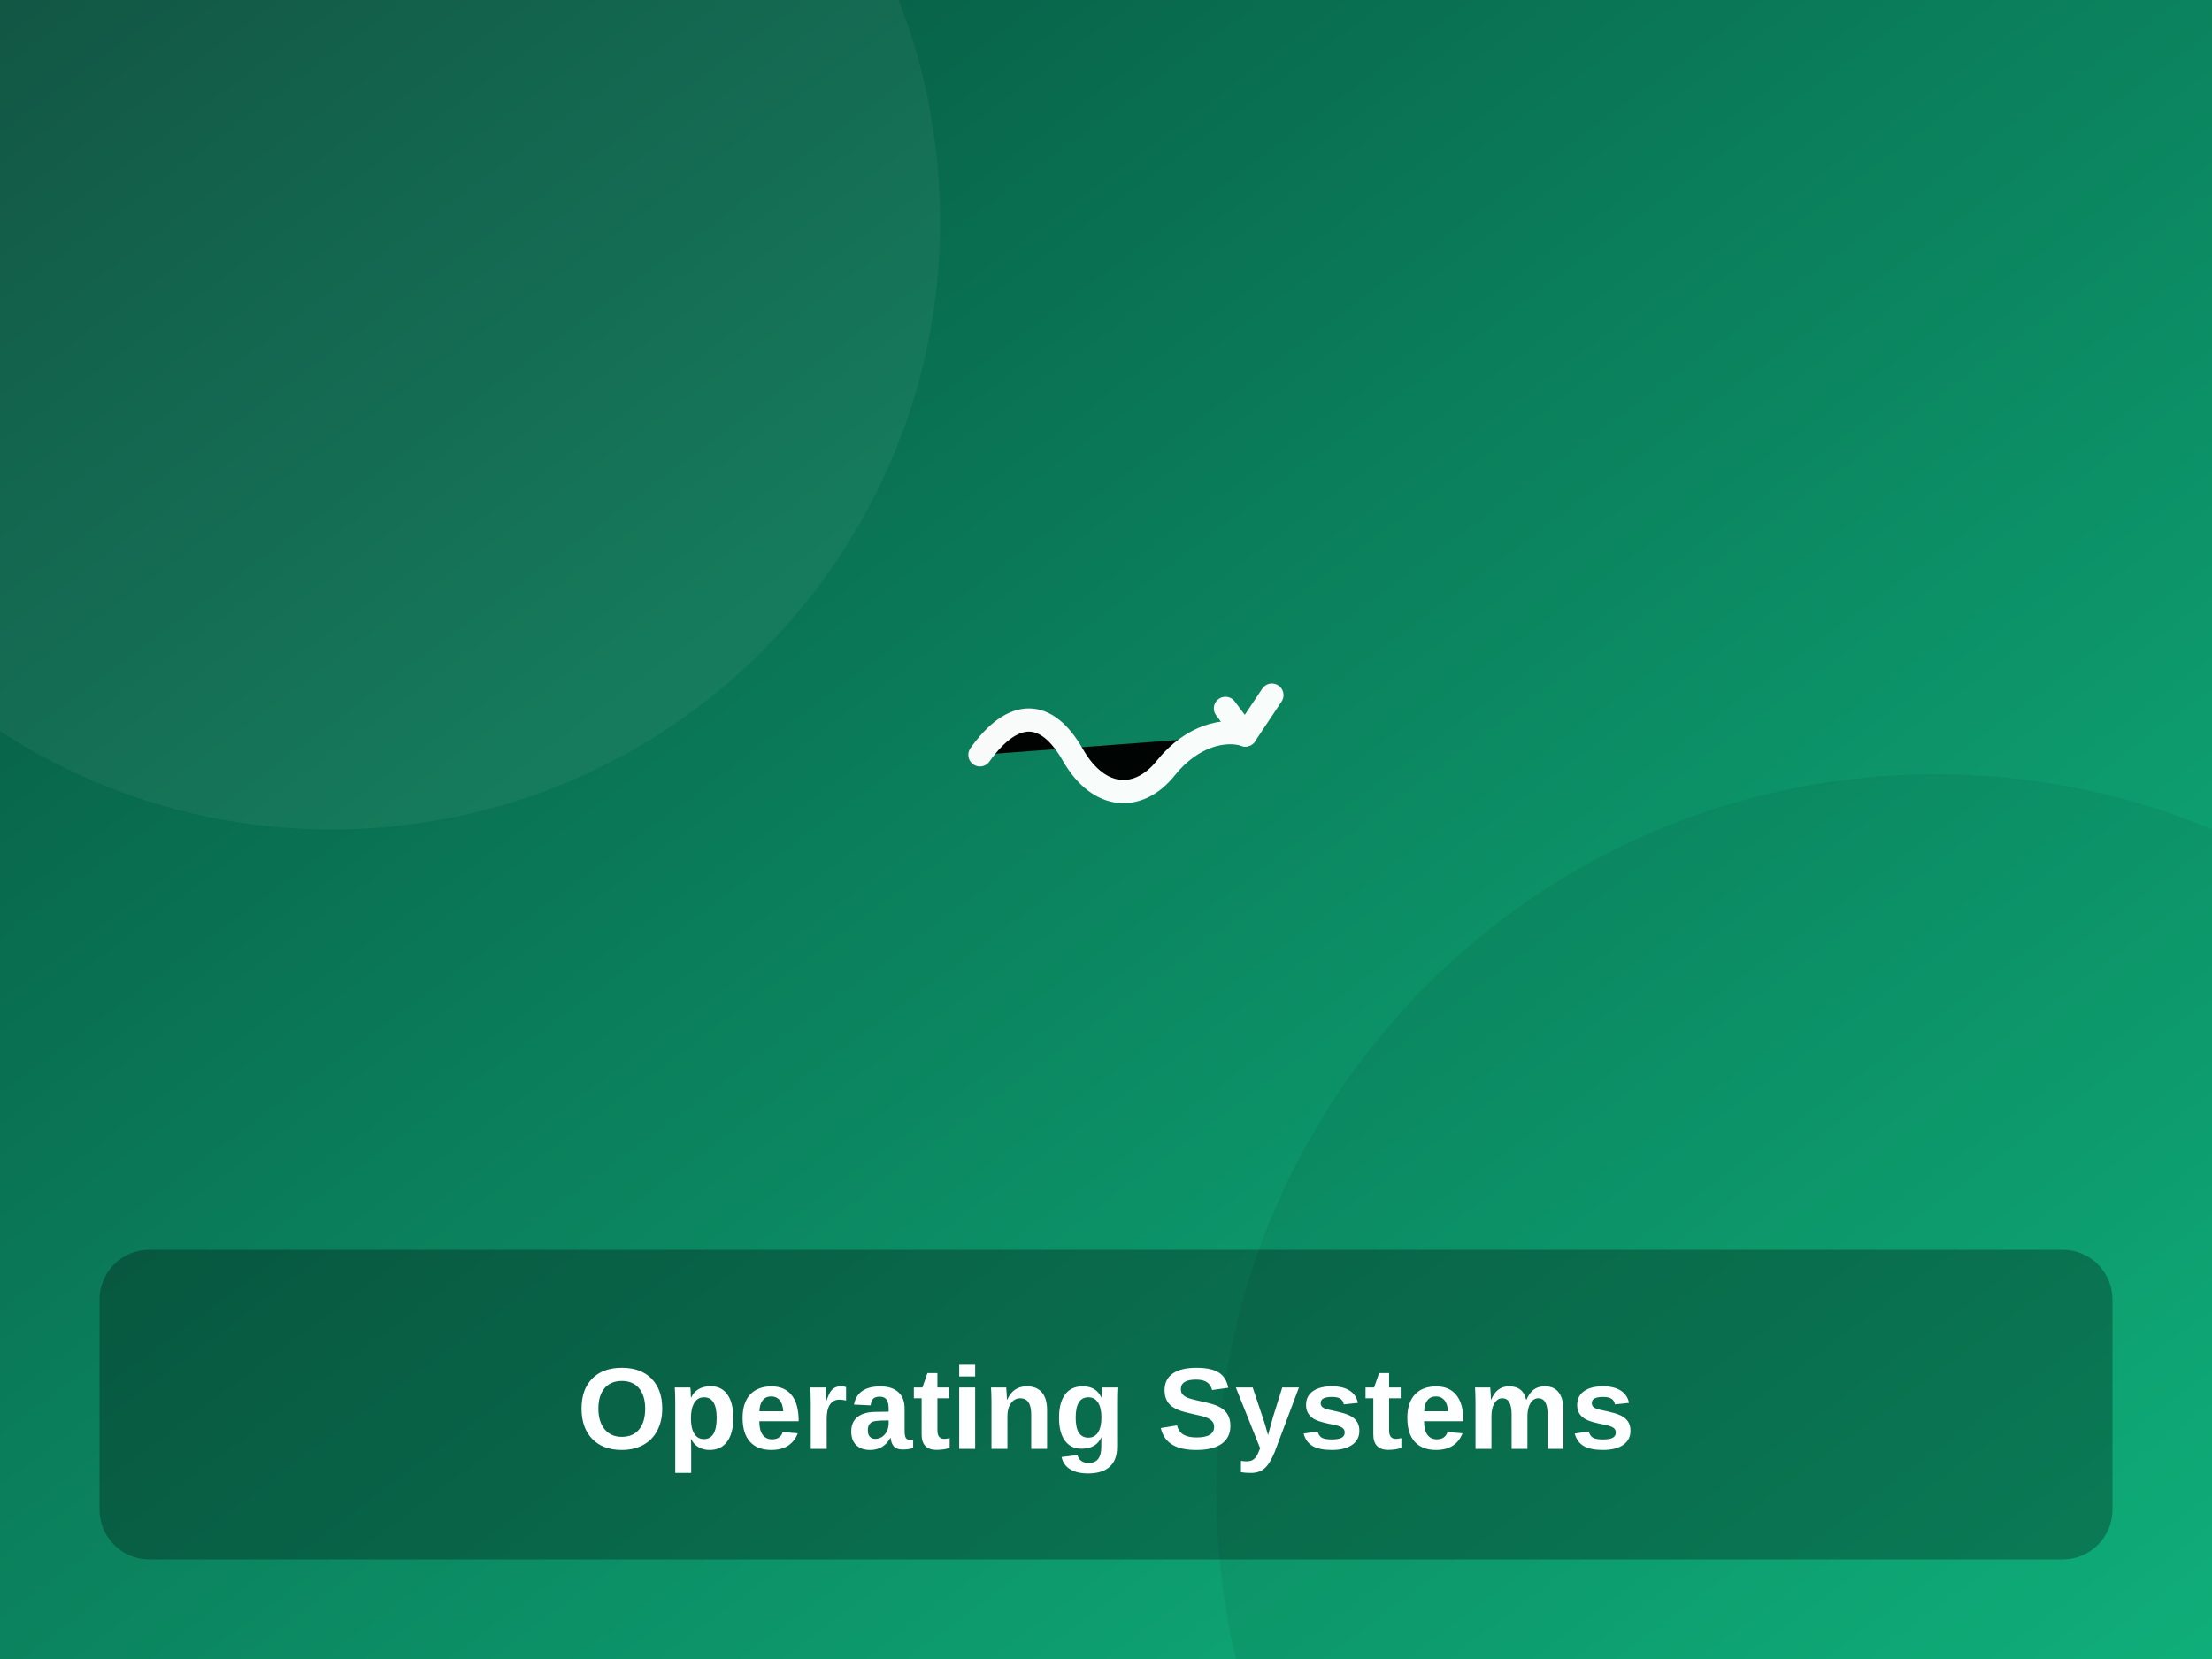
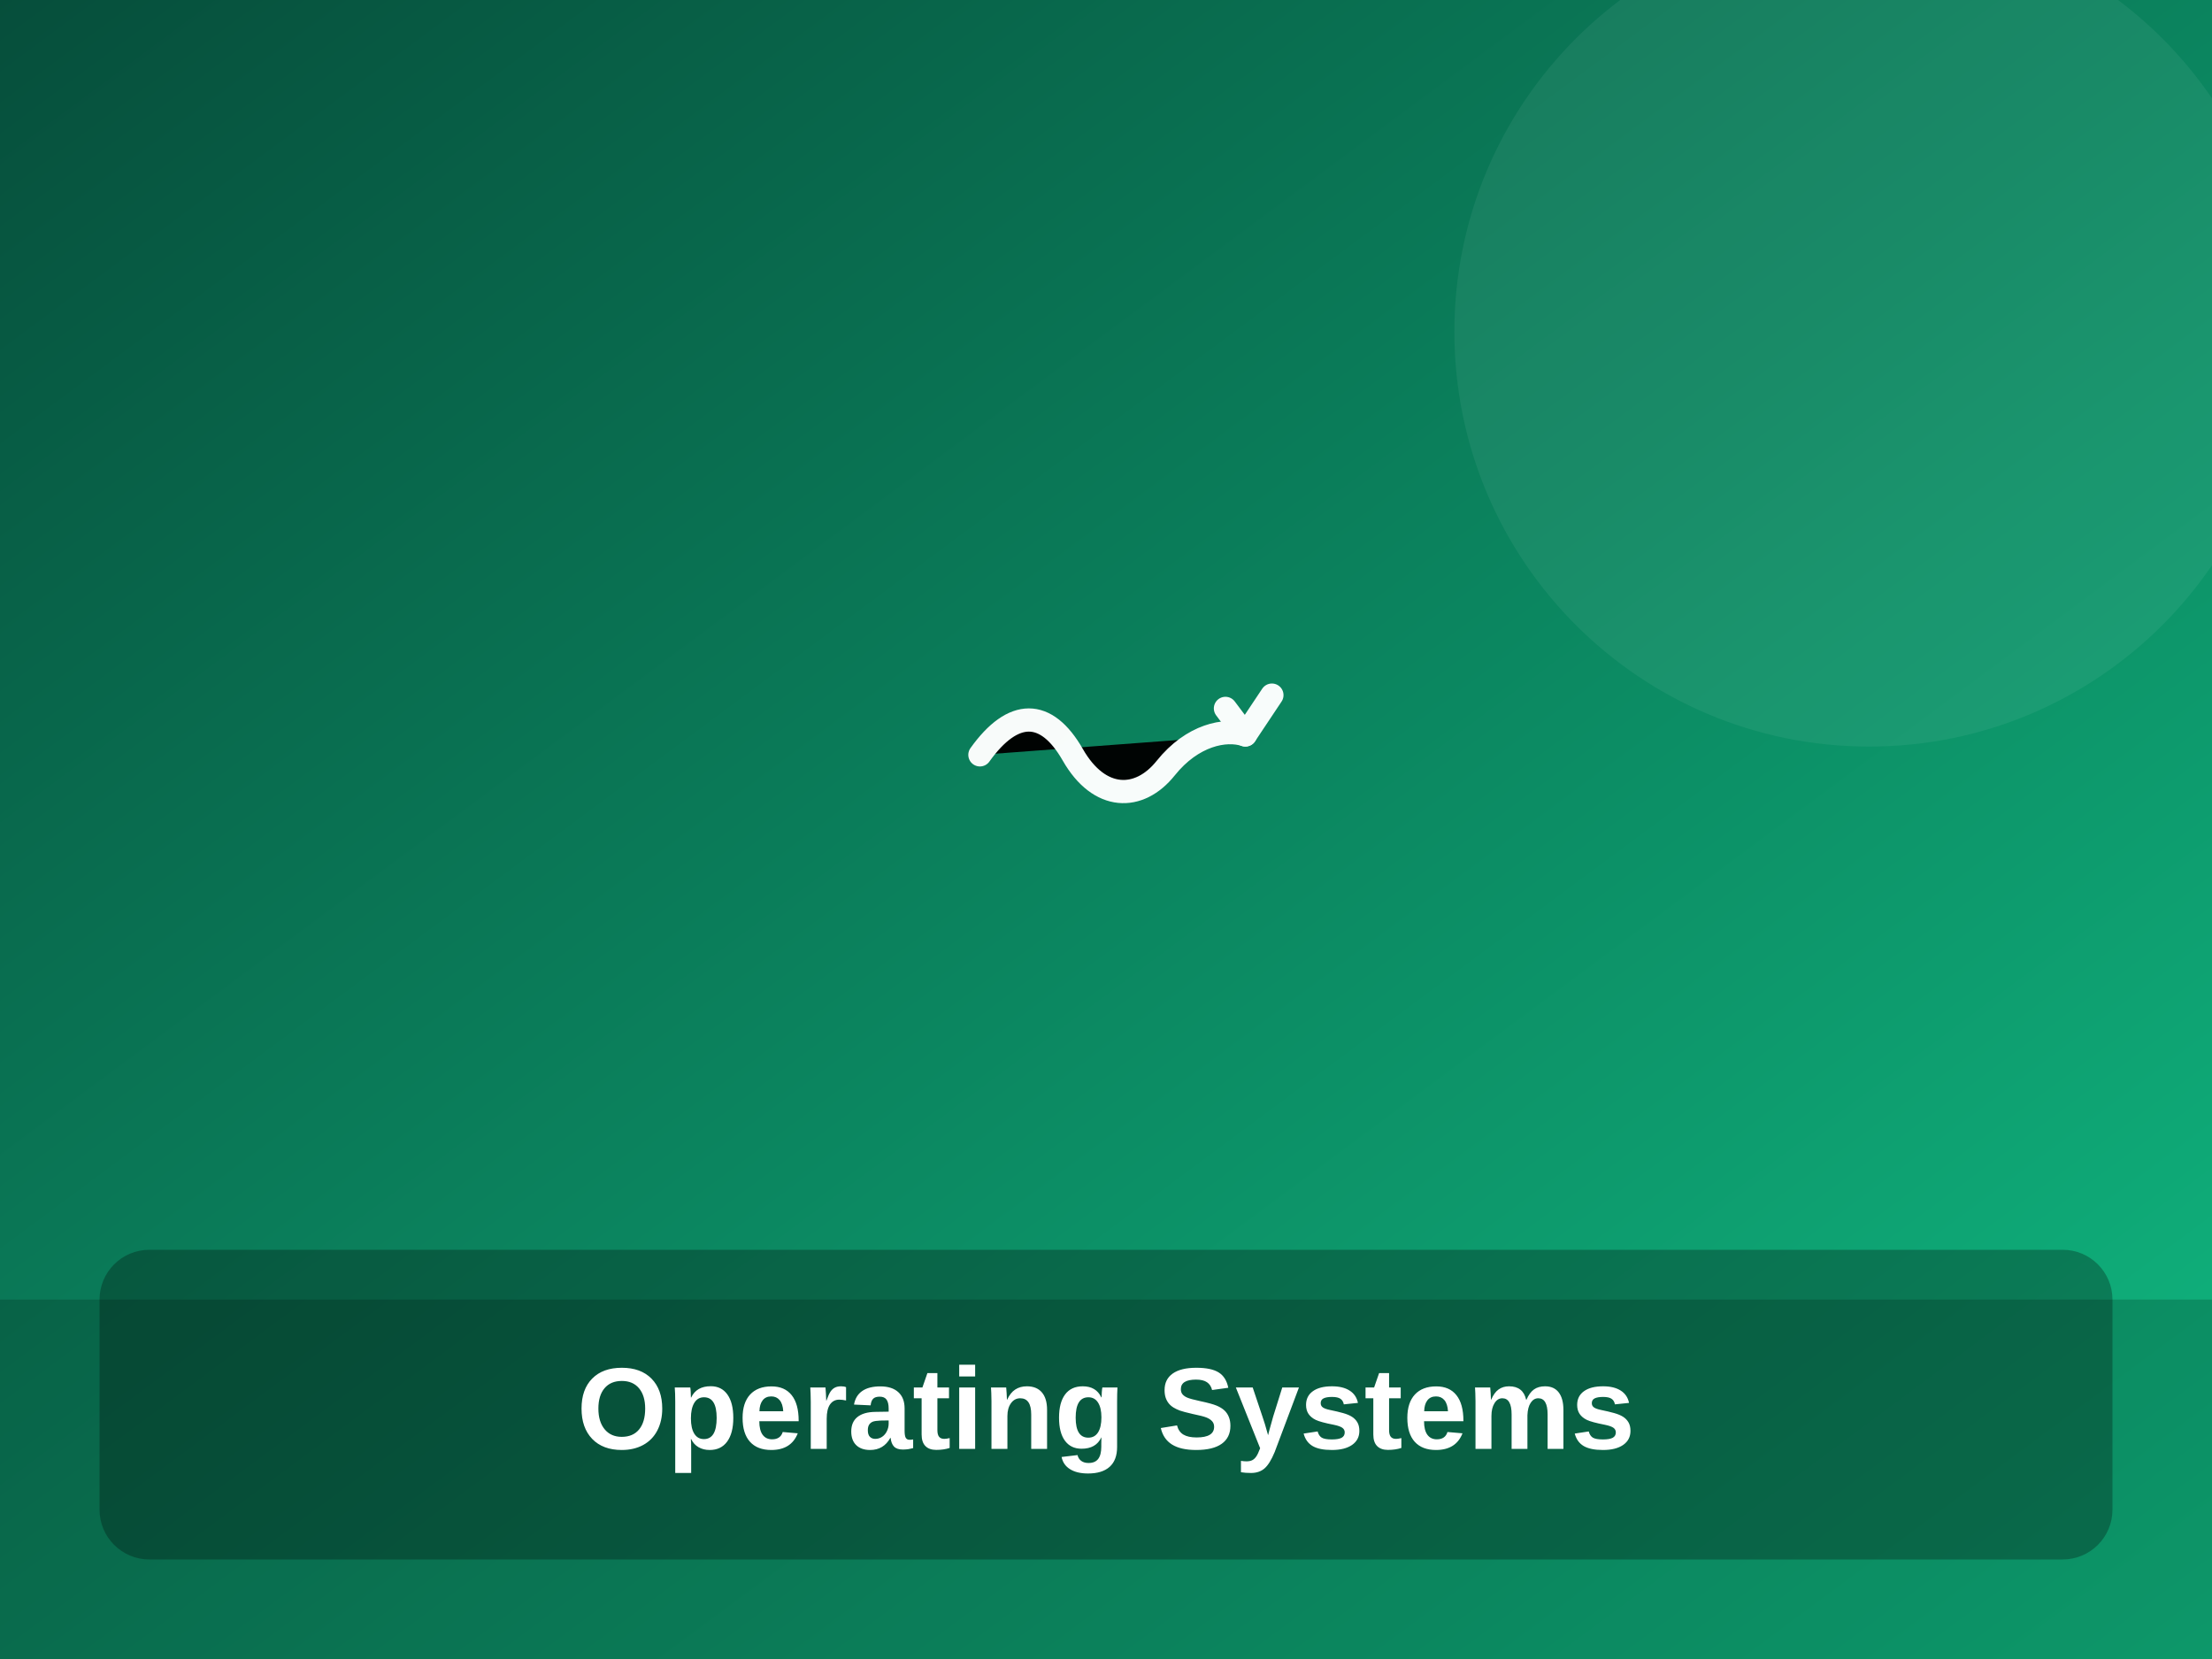
<svg xmlns="http://www.w3.org/2000/svg" width="800" height="600" viewBox="0 0 800 600">
  <defs>
    <linearGradient id="bg" x1="0" y1="0" x2="1" y2="1">
      <stop offset="0%" stop-color="#064e3b" />
      <stop offset="100%" stop-color="#10b981" />
    </linearGradient>
  </defs>
  <rect width="800" height="600" fill="url(#bg)" />
-   <rect x="0" y="0" width="800" height="600" fill="url(#bg)" opacity="0.35" />
-   <circle cx="120" cy="80" r="220" fill="#ffffff" opacity="0.05" />
-   <circle cx="700" cy="540" r="260" fill="#000000" opacity="0.06" />
+   <rect width="800" height="600" fill="url(#bg)" opacity="0.35" />
+   <circle cx="400" cy="300" r="330" fill="url(#halo)" />
+   <rect width="800" height="600" fill="url(#sheen)" />
+   <rect y="470" width="800" height="130" fill="#000000" opacity="0.18" />
+   <circle cx="676" cy="120" r="150" fill="#ffffff" opacity="0.06" />
  <g transform="translate(400,285)" opacity="0.97">
    <g transform="translate(-60,-60) scale(1.20)">
      <g stroke="#fff" stroke-width="7" stroke-linecap="round">
        <path d="M12 40c10-14 20-14 28 0s20 14 28 4 18-12 24-10" />
      </g>
      <path d="M86 26l6 8 8-12" fill="none" stroke="#fff" stroke-width="7" stroke-linecap="round" stroke-linejoin="round" />
    </g>
  </g>
  <rect x="36" y="452" width="728" height="112" rx="18" fill="#000000" opacity="0.28" />
  <text x="400" y="524" text-anchor="middle" fill="#ffffff" font-family="Arial, sans-serif" font-size="42" font-weight="bold">Operating Systems</text>
</svg>
